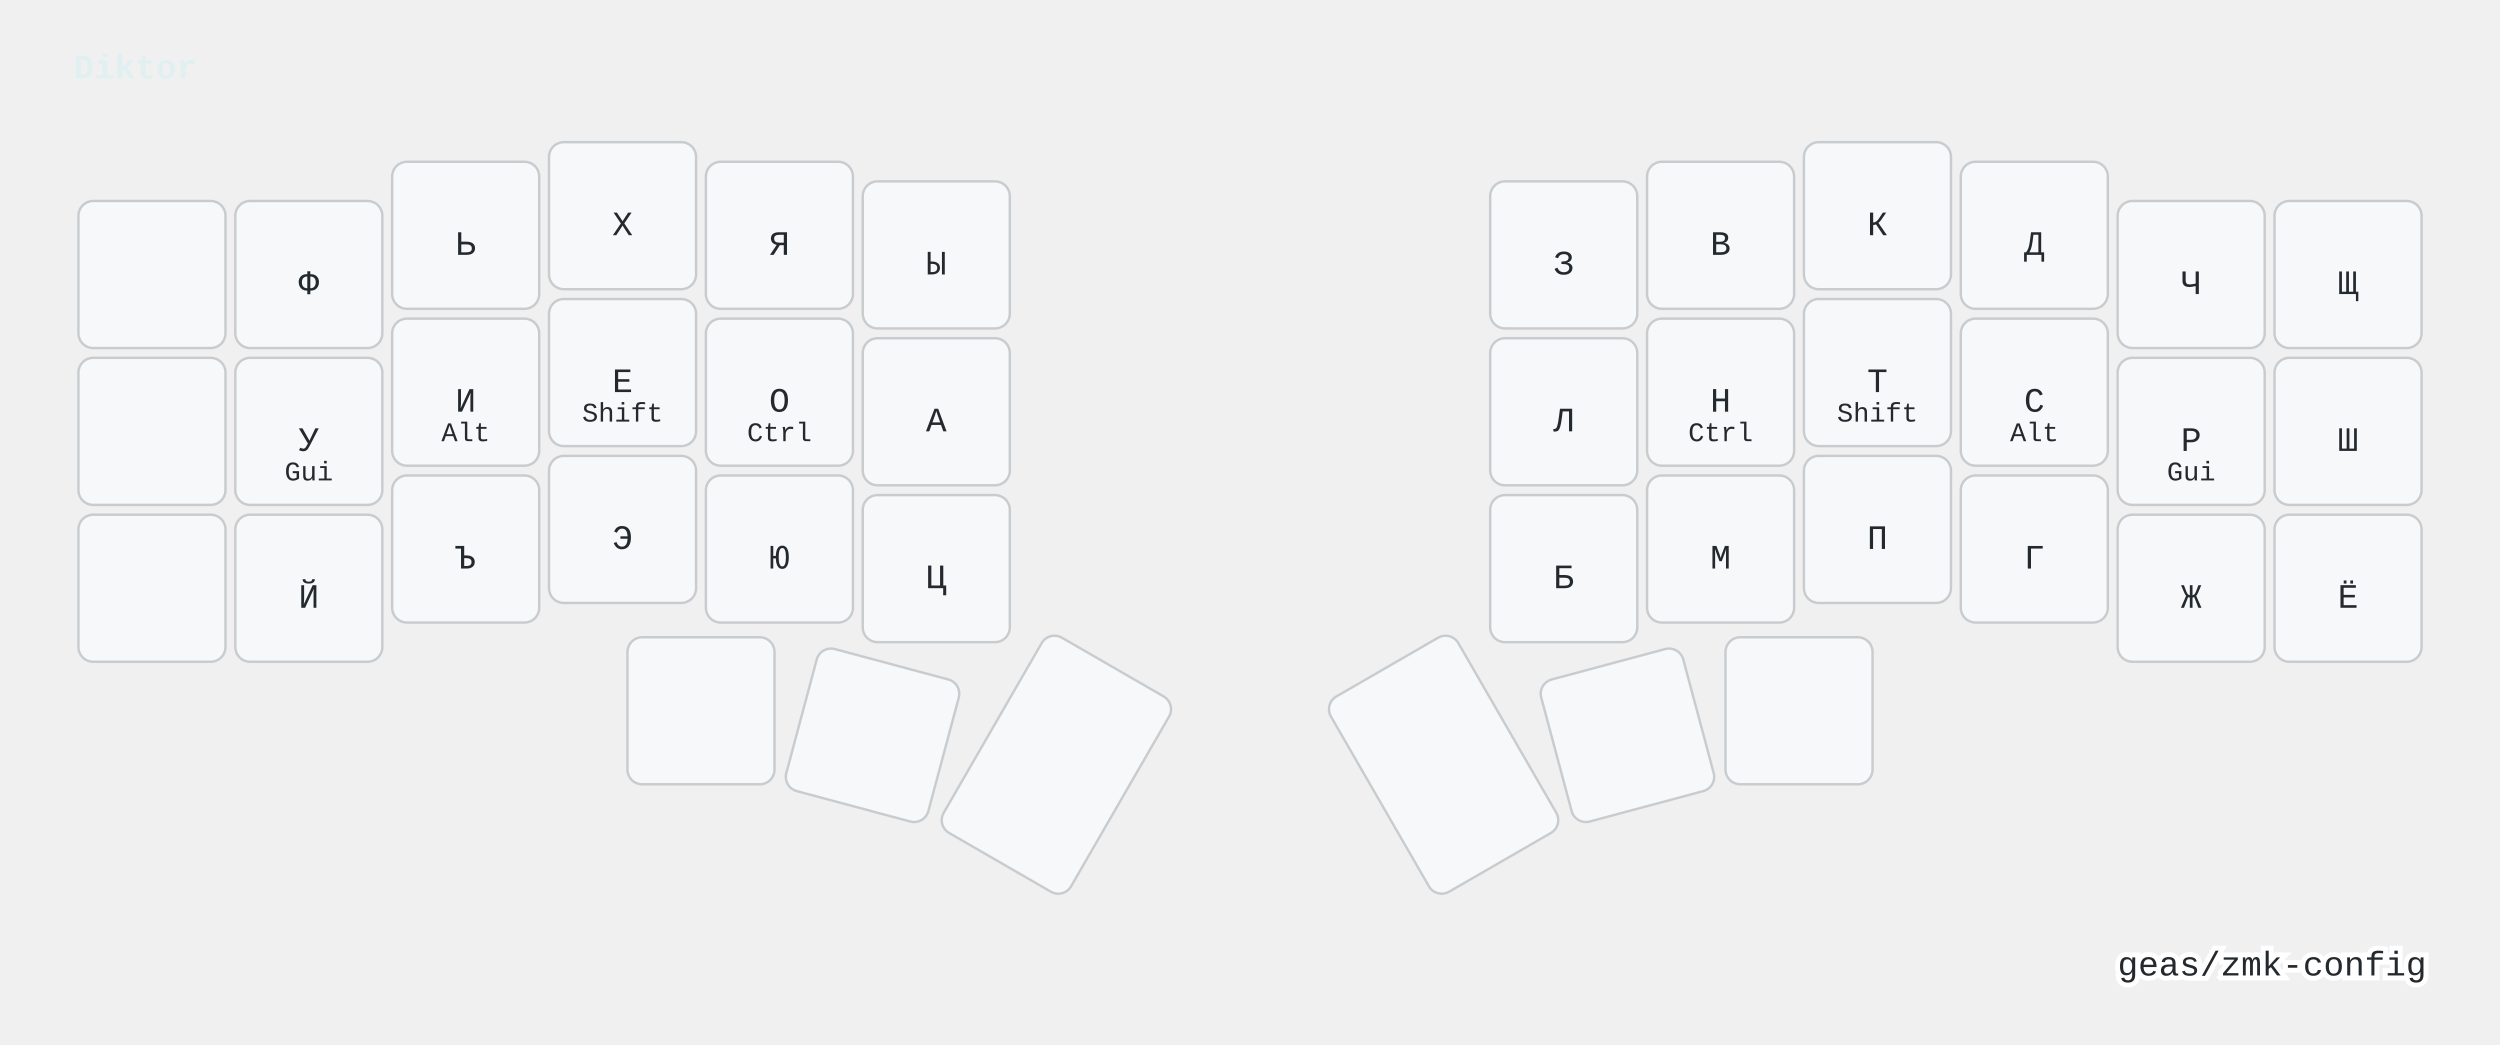
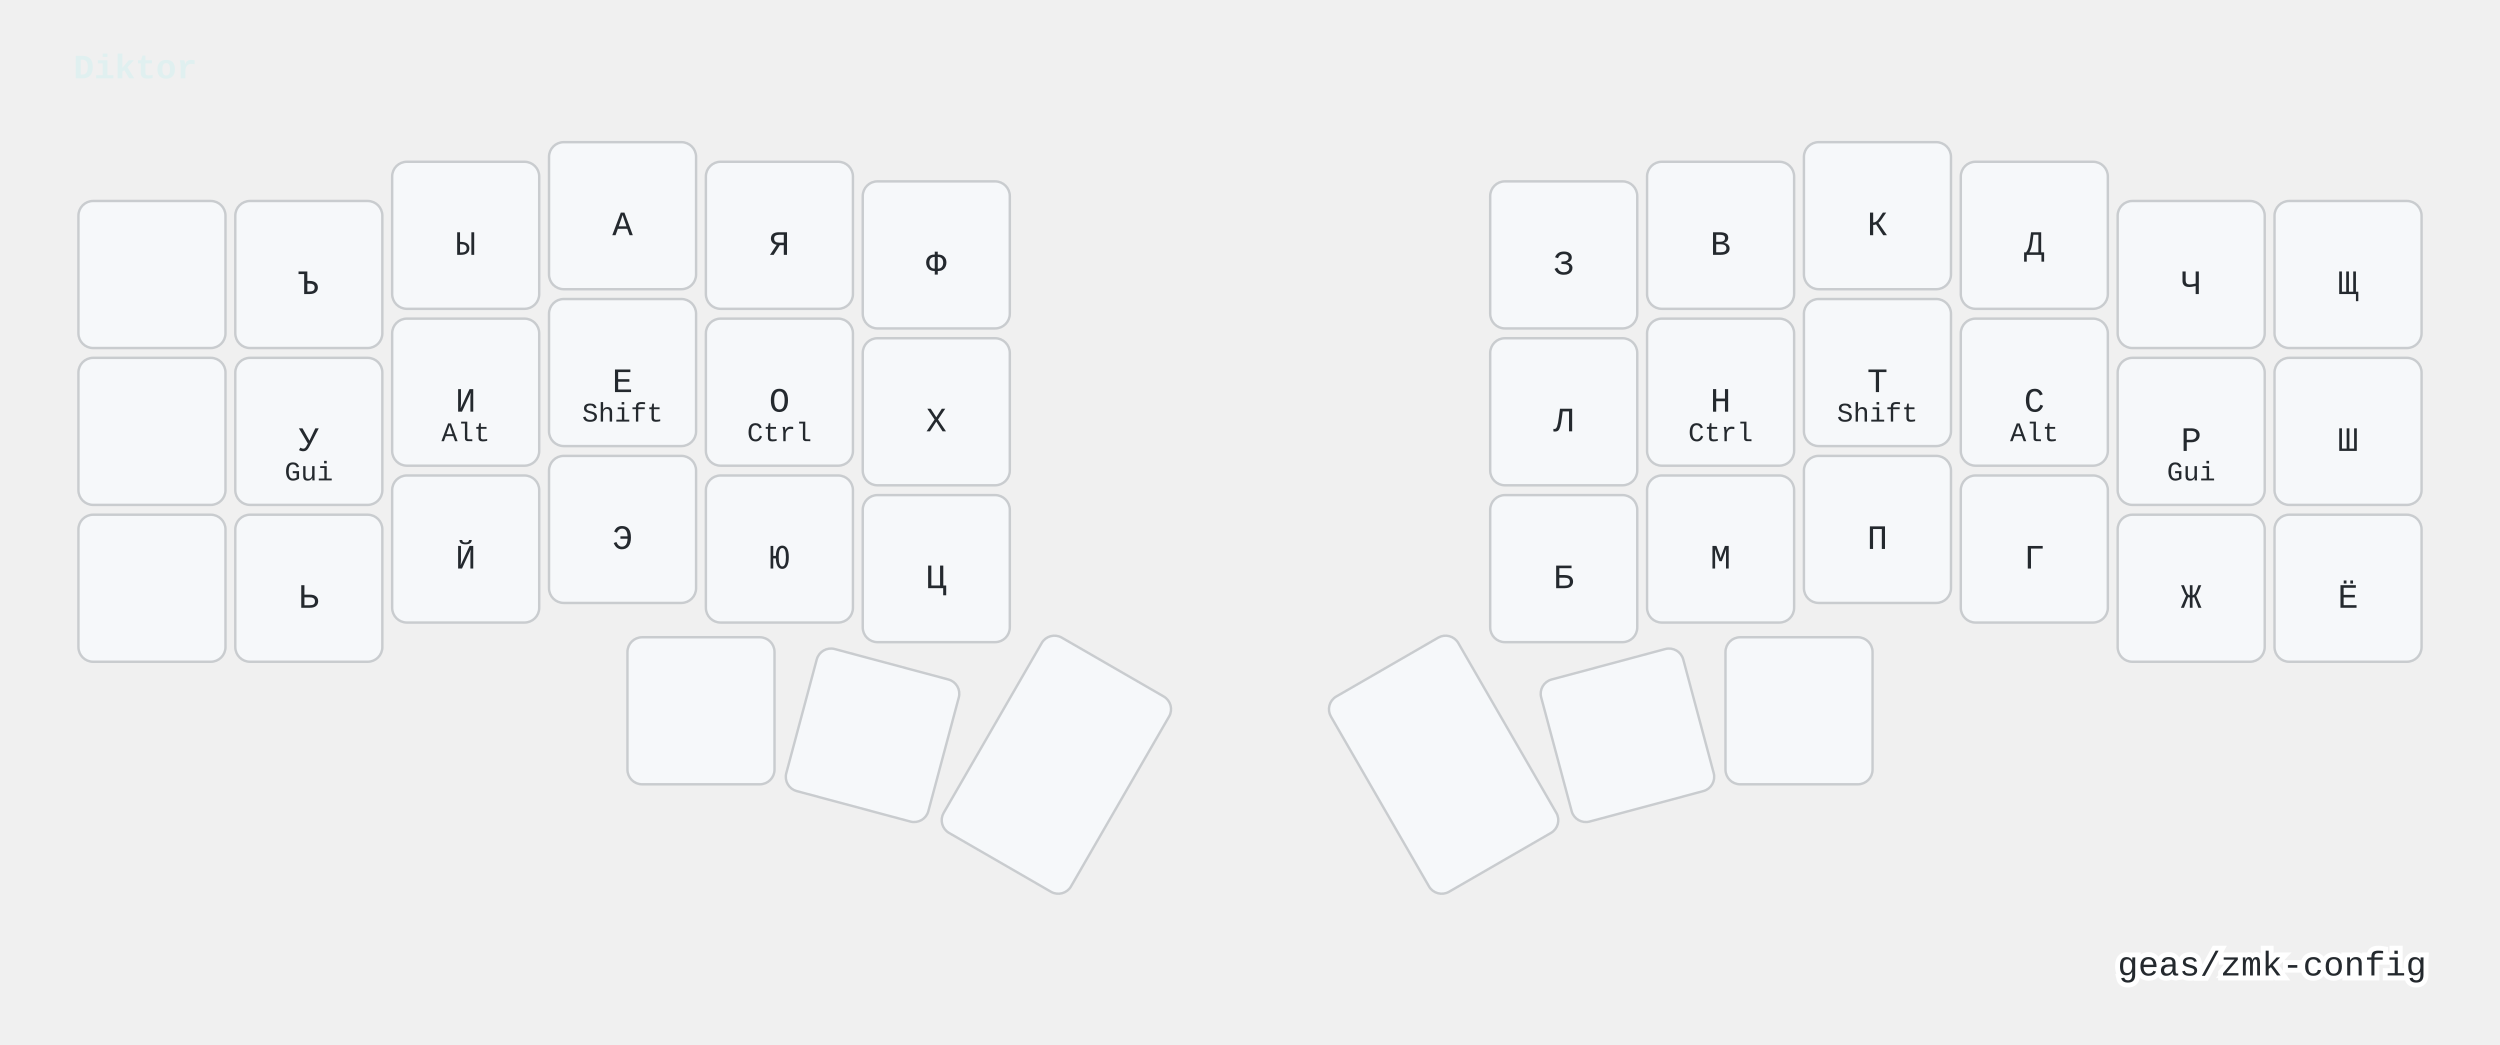
<svg xmlns="http://www.w3.org/2000/svg" width="1020" height="426" viewBox="0 0 1020 426" class="keymap">
  <defs>/* start glyphs */
<svg id="bt_icon">
      <svg class="icon icon-tabler icon-tabler-bluetooth" viewBox="0 0 24 24" stroke-width="2" stroke="currentColor" fill="none" stroke-linecap="round" stroke-linejoin="round">
        <path stroke="none" d="M0 0h24v24H0z" fill="none" />
        <path d="M7 8l10 8l-5 4l0 -16l5 4l-10 8" />
      </svg>
    </svg>
    <svg id="mdi:play-pause">
      <svg id="mdi-play-pause" viewBox="0 0 24 24">
        <path d="M3,5V19L11,12M13,19H16V5H13M18,5V19H21V5" />
      </svg>
    </svg>
    <svg id="mdi:skip-next">
      <svg id="mdi-skip-next" viewBox="0 0 24 24">
        <path d="M16,18H18V6H16M6,18L14.5,12L6,6V18Z" />
      </svg>
    </svg>
    <svg id="mdi:skip-previous">
      <svg id="mdi-skip-previous" viewBox="0 0 24 24">
        <path d="M6,18V6H8V18H6M9.5,12L18,6V18L9.5,12Z" />
      </svg>
    </svg>
    <svg id="mdi:volume-minus">
      <svg id="mdi-volume-minus" viewBox="0 0 24 24">
        <path d="M3,9H7L12,4V20L7,15H3V9M14,11H22V13H14V11Z" />
      </svg>
    </svg>
    <svg id="mdi:volume-off">
      <svg id="mdi-volume-off" viewBox="0 0 24 24">
        <path d="M12,4L9.91,6.09L12,8.18M4.27,3L3,4.27L7.73,9H3V15H7L12,20V13.27L16.25,17.53C15.58,18.04 14.83,18.46 14,18.7V20.77C15.38,20.45 16.63,19.82 17.68,18.96L19.73,21L21,19.73L12,10.73M19,12C19,12.94 18.8,13.82 18.46,14.64L19.97,16.15C20.62,14.91 21,13.5 21,12C21,7.72 18,4.14 14,3.23V5.29C16.89,6.15 19,8.83 19,12M16.5,12C16.5,10.23 15.5,8.71 14,7.97V10.18L16.45,12.63C16.5,12.43 16.5,12.21 16.5,12Z" />
      </svg>
    </svg>
    <svg id="mdi:volume-plus">
      <svg id="mdi-volume-plus" viewBox="0 0 24 24">
        <path d="M3,9H7L12,4V20L7,15H3V9M14,11H17V8H19V11H22V13H19V16H17V13H14V11Z" />
      </svg>
    </svg>
    <svg id="ret_icon">
      <svg viewBox="0 -960 960 960" fill="#5f6368">
        <path d="M360-240 120-480l240-240 56 56-144 144h488v-160h80v240H272l144 144-56 56Z" />
      </svg>
    </svg>
    <svg id="tabler:alphabet-cyrillic">
      <svg viewBox="0 0 24 24" fill="none" stroke="currentColor" stroke-width="2" stroke-linecap="round" stroke-linejoin="round" class="icon icon-tabler icons-tabler-outline icon-tabler-alphabet-cyrillic">
        <path stroke="none" d="M0 0h24v24H0z" fill="none" />
        <path d="M6 10h2a2 2 0 0 1 2 2v5h-3a2 2 0 1 1 0 -4h3" />
        <path d="M19 7h-3a2 2 0 0 0 -2 2v6a2 2 0 0 0 2 2h1a2 2 0 0 0 2 -2v-3a2 2 0 0 0 -2 -2h-3" />
      </svg>
    </svg>
    <svg id="tabler:arrow-autofit-left">
      <svg viewBox="0 0 24 24" fill="none" stroke="currentColor" stroke-width="2" stroke-linecap="round" stroke-linejoin="round" class="icon icon-tabler icons-tabler-outline icon-tabler-arrow-autofit-left">
        <path stroke="none" d="M0 0h24v24H0z" fill="none" />
        <path d="M4 12v-6a2 2 0 0 1 2 -2h12a2 2 0 0 1 2 2v8" />
        <path d="M20 18h-17" />
        <path d="M6 15l-3 3l3 3" />
      </svg>
    </svg>
    <svg id="tabler:arrow-autofit-right">
      <svg viewBox="0 0 24 24" fill="none" stroke="currentColor" stroke-width="2" stroke-linecap="round" stroke-linejoin="round" class="icon icon-tabler icons-tabler-outline icon-tabler-arrow-autofit-right">
        <path stroke="none" d="M0 0h24v24H0z" fill="none" />
        <path d="M20 12v-6a2 2 0 0 0 -2 -2h-12a2 2 0 0 0 -2 2v8" />
        <path d="M4 18h17" />
        <path d="M18 15l3 3l-3 3" />
      </svg>
    </svg>
    <svg id="tabler:file-arrow-left">
      <svg viewBox="0 0 24 24" fill="none" stroke="currentColor" stroke-width="2" stroke-linecap="round" stroke-linejoin="round" class="icon icon-tabler icons-tabler-outline icon-tabler-file-arrow-left">
        <path stroke="none" d="M0 0h24v24H0z" fill="none" />
        <path d="M14 3v4a1 1 0 0 0 1 1h4" />
        <path d="M17 21h-10a2 2 0 0 1 -2 -2v-14a2 2 0 0 1 2 -2h7l5 5v11a2 2 0 0 1 -2 2z" />
        <path d="M15 15h-6" />
        <path d="M11.5 17.5l-2.5 -2.5l2.5 -2.5" />
      </svg>
    </svg>
    <svg id="tabler:file-arrow-right">
      <svg viewBox="0 0 24 24" fill="none" stroke="currentColor" stroke-width="2" stroke-linecap="round" stroke-linejoin="round" class="icon icon-tabler icons-tabler-outline icon-tabler-file-arrow-right">
        <path stroke="none" d="M0 0h24v24H0z" fill="none" />
        <path d="M14 3v4a1 1 0 0 0 1 1h4" />
        <path d="M17 21h-10a2 2 0 0 1 -2 -2v-14a2 2 0 0 1 2 -2h7l5 5v11a2 2 0 0 1 -2 2z" />
        <path d="M9 15h6" />
        <path d="M12.5 17.5l2.5 -2.5l-2.5 -2.5" />
      </svg>
    </svg>
    <svg id="tabler:repeat">
      <svg viewBox="0 0 24 24" fill="none" stroke="currentColor" stroke-width="2" stroke-linecap="round" stroke-linejoin="round" class="icon icon-tabler icons-tabler-outline icon-tabler-repeat">
        <path stroke="none" d="M0 0h24v24H0z" fill="none" />
        <path d="M4 12v-3a3 3 0 0 1 3 -3h13m-3 -3l3 3l-3 3" />
        <path d="M20 12v3a3 3 0 0 1 -3 3h-13m3 3l-3 -3l3 -3" />
      </svg>
    </svg>
    <svg id="tabler:typography">
      <svg viewBox="0 0 24 24" fill="none" stroke="currentColor" stroke-width="2" stroke-linecap="round" stroke-linejoin="round" class="icon icon-tabler icons-tabler-outline icon-tabler-typography">
        <path stroke="none" d="M0 0h24v24H0z" fill="none" />
        <path d="M4 20l3 0" />
        <path d="M14 20l7 0" />
        <path d="M6.9 15l6.9 0" />
        <path d="M10.2 6.3l5.8 13.7" />
        <path d="M5 20l6 -16l2 0l7 16" />
      </svg>
    </svg>
    <svg id="usb_icon">
      <svg class="icon icon-tabler icon-tabler-usb" viewBox="0 0 24 24" stroke-width="2" stroke="currentColor" fill="none" stroke-linecap="round" stroke-linejoin="round">
        <path stroke="none" d="M0 0h24v24H0z" fill="none" />
        <path d="M12 19m-2 0a2 2 0 1 0 4 0a2 2 0 1 0 -4 0" />
        <path d="M12 17v-11.5" />
        <path d="M7 10v3l5 3" />
        <path d="M12 14.5l5 -2v-2.5" />
        <path d="M16 10h2v-2h-2z" />
        <path d="M7 9m-1 0a1 1 0 1 0 2 0a1 1 0 1 0 -2 0" />
        <path d="M10 5.5h4l-2 -2.5z" />
      </svg>
    </svg>
  </defs>/* end glyphs */
<style>/* inherit to force styles through use tags */
svg path {
    fill: inherit;
}

/* font and background color specifications */
svg.keymap {
    font-family: SFMono-Regular,Consolas,Liberation Mono,Menlo,monospace;
    font-size: 14px;
    font-kerning: normal;
    text-rendering: optimizeLegibility;
    fill: #24292e;
}

/* default key styling */
rect.key {
    fill: #f6f8fa;
}

rect.key, rect.combo {
    stroke: #c9cccf;
    stroke-width: 1;
}

/* default key side styling, only used is draw_key_sides is set */
rect.side {
    filter: brightness(90%);
}

/* color accent for combo boxes */
rect.combo, rect.combo-separate {
    fill: #cdf;
}

/* color accent for held keys */
rect.held, rect.combo.held {
    fill: #fdd;
}

/* color accent for ghost (optional) keys */
rect.ghost, rect.combo.ghost {
    stroke-dasharray: 4, 4;
    stroke-width: 2;
}

text {
    text-anchor: middle;
    dominant-baseline: middle;
}

/* styling for layer labels */
text.label {
    font-weight: bold;
    text-anchor: start;
    stroke: white;
    stroke-width: 4;
    paint-order: stroke;
}

/* styling for optional footer */
text.footer {
    text-anchor: end;
    dominant-baseline: auto;
    stroke: white;
    stroke-width: 4;
    paint-order: stroke;
}

/* styling for combo tap, and key non-tap label text */
text.combo, text.hold, text.shifted, text.left, text.right {
    font-size: 11px;
}

text.hold {
    text-anchor: middle;
    dominant-baseline: auto;
}

text.shifted {
    text-anchor: middle;
    dominant-baseline: hanging;
}

text.left {
    text-anchor: start;
}

text.right {
    text-anchor: end;
}

text.layer-activator {
    text-decoration: underline;
}

/* styling for hold/shifted label text in combo box */
text.combo.hold, text.combo.shifted, text.combo.left, text.combo.right {
    font-size: 8px;
}

/* lighter symbol for transparent keys */
text.trans {
    fill: #7b7e81;
}

/* styling for combo dendrons */
path.combo {
    stroke-width: 1;
    stroke: gray;
    fill: none;
}

/* Start Tabler Icons Cleanup */
/* cannot use height/width with glyphs */
.icon-tabler &gt; path {
    fill: inherit;
    stroke: inherit;
    stroke-width: 2;
}
/* hide tabler's default box */
.icon-tabler &gt; path[stroke="none"][fill="none"] {
    visibility: hidden;
}
/* End Tabler Icons Cleanup */

@media (prefers-color-scheme: dark) {
svg.keymap { fill: #d1d6db; }
rect.key { fill: #3f4750; }
rect.key, rect.combo { stroke: #60666c; }
rect.combo, rect.combo-separate { fill: #1f3d7a; }
rect.held, rect.combo.held { fill: #854747; }
text.label, text.footer { stroke: black; }
text.trans { fill: #7e8184; }
path.combo { stroke: #7f7f7f; }

}
rect.key { fill: #f6f8fa; stroke: #c9cccf; stroke-width: 1;}
rect.held, rect.combo.held { fill: #fdd;}
rect.ghost, rect.combo.ghost { fill: #ddd; stroke-dasharray: none; stroke-width: 1;}
rect.thumb, rect.combo.thumb { fill: #303030; stroke-width: 0;}
svg.keymap { font-size: 14px; background-color: #303030;}
text.label { stroke: none; fill: #e0f0f0;}

/* styling for combo tap, and key hold/shifted label text */
text.combo, text.hold, text.shifted {
    font-size: 11px;
}
/* styling for hold/shifted label text in combo box */
text.combo.hold, text.combo.shifted {
    font-size: 8px;
}
</style>
  <g transform="translate(30, 0)" class="layer-Diktor">
    <text x="0" y="28" class="label" id="Diktor">Diktor</text>
    <g transform="translate(0, 56)">
      <g transform="translate(32, 56)" class="key trans keypos-0">
        <rect rx="6" ry="6" x="-30" y="-30" width="60" height="60" class="key trans" />
      </g>
      <g transform="translate(96, 56)" class="key keypos-1">
        <rect rx="6" ry="6" x="-30" y="-30" width="60" height="60" class="key" />
+         <text x="0" y="4" class="key tap">Ъ</text>
+       </g>
+       <g transform="translate(160, 40)" class="key keypos-2">
+         <rect rx="6" ry="6" x="-30" y="-30" width="60" height="60" class="key" />
+         <text x="0" y="4" class="key tap">Ы</text>
+       </g>
+       <g transform="translate(224, 32)" class="key keypos-3">
+         <rect rx="6" ry="6" x="-30" y="-30" width="60" height="60" class="key" />
+         <text x="0" y="4" class="key tap">А</text>
+       </g>
+       <g transform="translate(288, 40)" class="key keypos-4">
+         <rect rx="6" ry="6" x="-30" y="-30" width="60" height="60" class="key" />
+         <text x="0" y="4" class="key tap">Я</text>
+       </g>
+       <g transform="translate(352, 48)" class="key keypos-5">
+         <rect rx="6" ry="6" x="-30" y="-30" width="60" height="60" class="key" />
        <text x="0" y="4" class="key tap">Ф</text>
-       </g>
-       <g transform="translate(160, 40)" class="key keypos-2">
-         <rect rx="6" ry="6" x="-30" y="-30" width="60" height="60" class="key" />
-         <text x="0" y="4" class="key tap">Ь</text>
-       </g>
-       <g transform="translate(224, 32)" class="key keypos-3">
-         <rect rx="6" ry="6" x="-30" y="-30" width="60" height="60" class="key" />
-         <text x="0" y="4" class="key tap">Х</text>
-       </g>
-       <g transform="translate(288, 40)" class="key keypos-4">
-         <rect rx="6" ry="6" x="-30" y="-30" width="60" height="60" class="key" />
-         <text x="0" y="4" class="key tap">Я</text>
-       </g>
-       <g transform="translate(352, 48)" class="key keypos-5">
-         <rect rx="6" ry="6" x="-30" y="-30" width="60" height="60" class="key" />
-         <text x="0" y="4" class="key tap">Ы</text>
      </g>
      <g transform="translate(608, 48)" class="key keypos-6">
        <rect rx="6" ry="6" x="-30" y="-30" width="60" height="60" class="key" />
        <text x="0" y="4" class="key tap">З</text>
      </g>
      <g transform="translate(672, 40)" class="key keypos-7">
        <rect rx="6" ry="6" x="-30" y="-30" width="60" height="60" class="key" />
        <text x="0" y="4" class="key tap">В</text>
      </g>
      <g transform="translate(736, 32)" class="key keypos-8">
        <rect rx="6" ry="6" x="-30" y="-30" width="60" height="60" class="key" />
        <text x="0" y="4" class="key tap">К</text>
      </g>
      <g transform="translate(800, 40)" class="key keypos-9">
        <rect rx="6" ry="6" x="-30" y="-30" width="60" height="60" class="key" />
        <text x="0" y="4" class="key tap">Д</text>
      </g>
      <g transform="translate(864, 56)" class="key keypos-10">
        <rect rx="6" ry="6" x="-30" y="-30" width="60" height="60" class="key" />
        <text x="0" y="4" class="key tap">Ч</text>
      </g>
      <g transform="translate(928, 56)" class="key keypos-11">
        <rect rx="6" ry="6" x="-30" y="-30" width="60" height="60" class="key" />
        <text x="0" y="4" class="key tap">Щ</text>
      </g>
      <g transform="translate(32, 120)" class="key trans keypos-12">
        <rect rx="6" ry="6" x="-30" y="-30" width="60" height="60" class="key trans" />
      </g>
      <g transform="translate(96, 120)" class="key keypos-13">
        <rect rx="6" ry="6" x="-30" y="-30" width="60" height="60" class="key" />
        <text x="0" y="4" class="key tap">У</text>
        <text x="0" y="20" class="key hold">Gui</text>
      </g>
      <g transform="translate(160, 104)" class="key keypos-14">
        <rect rx="6" ry="6" x="-30" y="-30" width="60" height="60" class="key" />
        <text x="0" y="4" class="key tap">И</text>
        <text x="0" y="20" class="key hold">Alt</text>
      </g>
      <g transform="translate(224, 96)" class="key keypos-15">
        <rect rx="6" ry="6" x="-30" y="-30" width="60" height="60" class="key" />
        <text x="0" y="4" class="key tap">Е</text>
        <text x="0" y="20" class="key hold">Shift</text>
      </g>
      <g transform="translate(288, 104)" class="key keypos-16">
        <rect rx="6" ry="6" x="-30" y="-30" width="60" height="60" class="key" />
        <text x="0" y="4" class="key tap">О</text>
        <text x="0" y="20" class="key hold">Ctrl</text>
      </g>
      <g transform="translate(352, 112)" class="key keypos-17">
        <rect rx="6" ry="6" x="-30" y="-30" width="60" height="60" class="key" />
-         <text x="0" y="4" class="key tap">А</text>
+         <text x="0" y="4" class="key tap">Х</text>
      </g>
      <g transform="translate(608, 112)" class="key keypos-18">
        <rect rx="6" ry="6" x="-30" y="-30" width="60" height="60" class="key" />
        <text x="0" y="4" class="key tap">Л</text>
      </g>
      <g transform="translate(672, 104)" class="key keypos-19">
        <rect rx="6" ry="6" x="-30" y="-30" width="60" height="60" class="key" />
        <text x="0" y="4" class="key tap">Н</text>
        <text x="0" y="20" class="key hold">Ctrl</text>
      </g>
      <g transform="translate(736, 96)" class="key keypos-20">
        <rect rx="6" ry="6" x="-30" y="-30" width="60" height="60" class="key" />
        <text x="0" y="4" class="key tap">Т</text>
        <text x="0" y="20" class="key hold">Shift</text>
      </g>
      <g transform="translate(800, 104)" class="key keypos-21">
        <rect rx="6" ry="6" x="-30" y="-30" width="60" height="60" class="key" />
        <text x="0" y="4" class="key tap">С</text>
        <text x="0" y="20" class="key hold">Alt</text>
      </g>
      <g transform="translate(864, 120)" class="key keypos-22">
        <rect rx="6" ry="6" x="-30" y="-30" width="60" height="60" class="key" />
        <text x="0" y="4" class="key tap">Р</text>
        <text x="0" y="20" class="key hold">Gui</text>
      </g>
      <g transform="translate(928, 120)" class="key keypos-23">
        <rect rx="6" ry="6" x="-30" y="-30" width="60" height="60" class="key" />
        <text x="0" y="4" class="key tap">Ш</text>
      </g>
      <g transform="translate(32, 184)" class="key trans keypos-24">
        <rect rx="6" ry="6" x="-30" y="-30" width="60" height="60" class="key trans" />
      </g>
      <g transform="translate(96, 184)" class="key keypos-25">
        <rect rx="6" ry="6" x="-30" y="-30" width="60" height="60" class="key" />
+         <text x="0" y="4" class="key tap">Ь</text>
+       </g>
+       <g transform="translate(160, 168)" class="key keypos-26">
+         <rect rx="6" ry="6" x="-30" y="-30" width="60" height="60" class="key" />
        <text x="0" y="4" class="key tap">Й</text>
-       </g>
-       <g transform="translate(160, 168)" class="key keypos-26">
-         <rect rx="6" ry="6" x="-30" y="-30" width="60" height="60" class="key" />
-         <text x="0" y="4" class="key tap">Ъ</text>
      </g>
      <g transform="translate(224, 160)" class="key keypos-27">
        <rect rx="6" ry="6" x="-30" y="-30" width="60" height="60" class="key" />
        <text x="0" y="4" class="key tap">Э</text>
      </g>
      <g transform="translate(288, 168)" class="key keypos-28">
        <rect rx="6" ry="6" x="-30" y="-30" width="60" height="60" class="key" />
        <text x="0" y="4" class="key tap">Ю</text>
      </g>
      <g transform="translate(352, 176)" class="key keypos-29">
        <rect rx="6" ry="6" x="-30" y="-30" width="60" height="60" class="key" />
        <text x="0" y="4" class="key tap">Ц</text>
      </g>
      <g transform="translate(608, 176)" class="key keypos-30">
        <rect rx="6" ry="6" x="-30" y="-30" width="60" height="60" class="key" />
        <text x="0" y="4" class="key tap">Б</text>
      </g>
      <g transform="translate(672, 168)" class="key keypos-31">
        <rect rx="6" ry="6" x="-30" y="-30" width="60" height="60" class="key" />
        <text x="0" y="4" class="key tap">М</text>
      </g>
      <g transform="translate(736, 160)" class="key keypos-32">
        <rect rx="6" ry="6" x="-30" y="-30" width="60" height="60" class="key" />
        <text x="0" y="4" class="key tap">П</text>
      </g>
      <g transform="translate(800, 168)" class="key keypos-33">
        <rect rx="6" ry="6" x="-30" y="-30" width="60" height="60" class="key" />
        <text x="0" y="4" class="key tap">Г</text>
      </g>
      <g transform="translate(864, 184)" class="key keypos-34">
        <rect rx="6" ry="6" x="-30" y="-30" width="60" height="60" class="key" />
        <text x="0" y="4" class="key tap">Ж</text>
      </g>
      <g transform="translate(928, 184)" class="key keypos-35">
        <rect rx="6" ry="6" x="-30" y="-30" width="60" height="60" class="key" />
        <text x="0" y="4" class="key tap">Ё</text>
      </g>
      <g transform="translate(256, 234)" class="key trans keypos-36">
        <rect rx="6" ry="6" x="-30" y="-30" width="60" height="60" class="key trans" />
      </g>
      <g transform="translate(326, 244) rotate(15.0)" class="key trans keypos-37">
        <rect rx="6" ry="6" x="-30" y="-30" width="60" height="60" class="key trans" />
      </g>
      <g transform="translate(401, 256) rotate(30.0)" class="key trans keypos-38">
        <rect rx="6" ry="6" x="-30" y="-46" width="60" height="92" class="key trans" />
      </g>
      <g transform="translate(559, 256) rotate(-30.0)" class="key trans keypos-39">
        <rect rx="6" ry="6" x="-30" y="-46" width="60" height="92" class="key trans" />
      </g>
      <g transform="translate(634, 244) rotate(-15.0)" class="key trans keypos-40">
        <rect rx="6" ry="6" x="-30" y="-30" width="60" height="60" class="key trans" />
      </g>
      <g transform="translate(704, 234)" class="key trans keypos-41">
        <rect rx="6" ry="6" x="-30" y="-30" width="60" height="60" class="key trans" />
      </g>
    </g>
  </g>
  <text x="990.0" y="398.0" class="footer">geas/zmk-config</text>
</svg>
